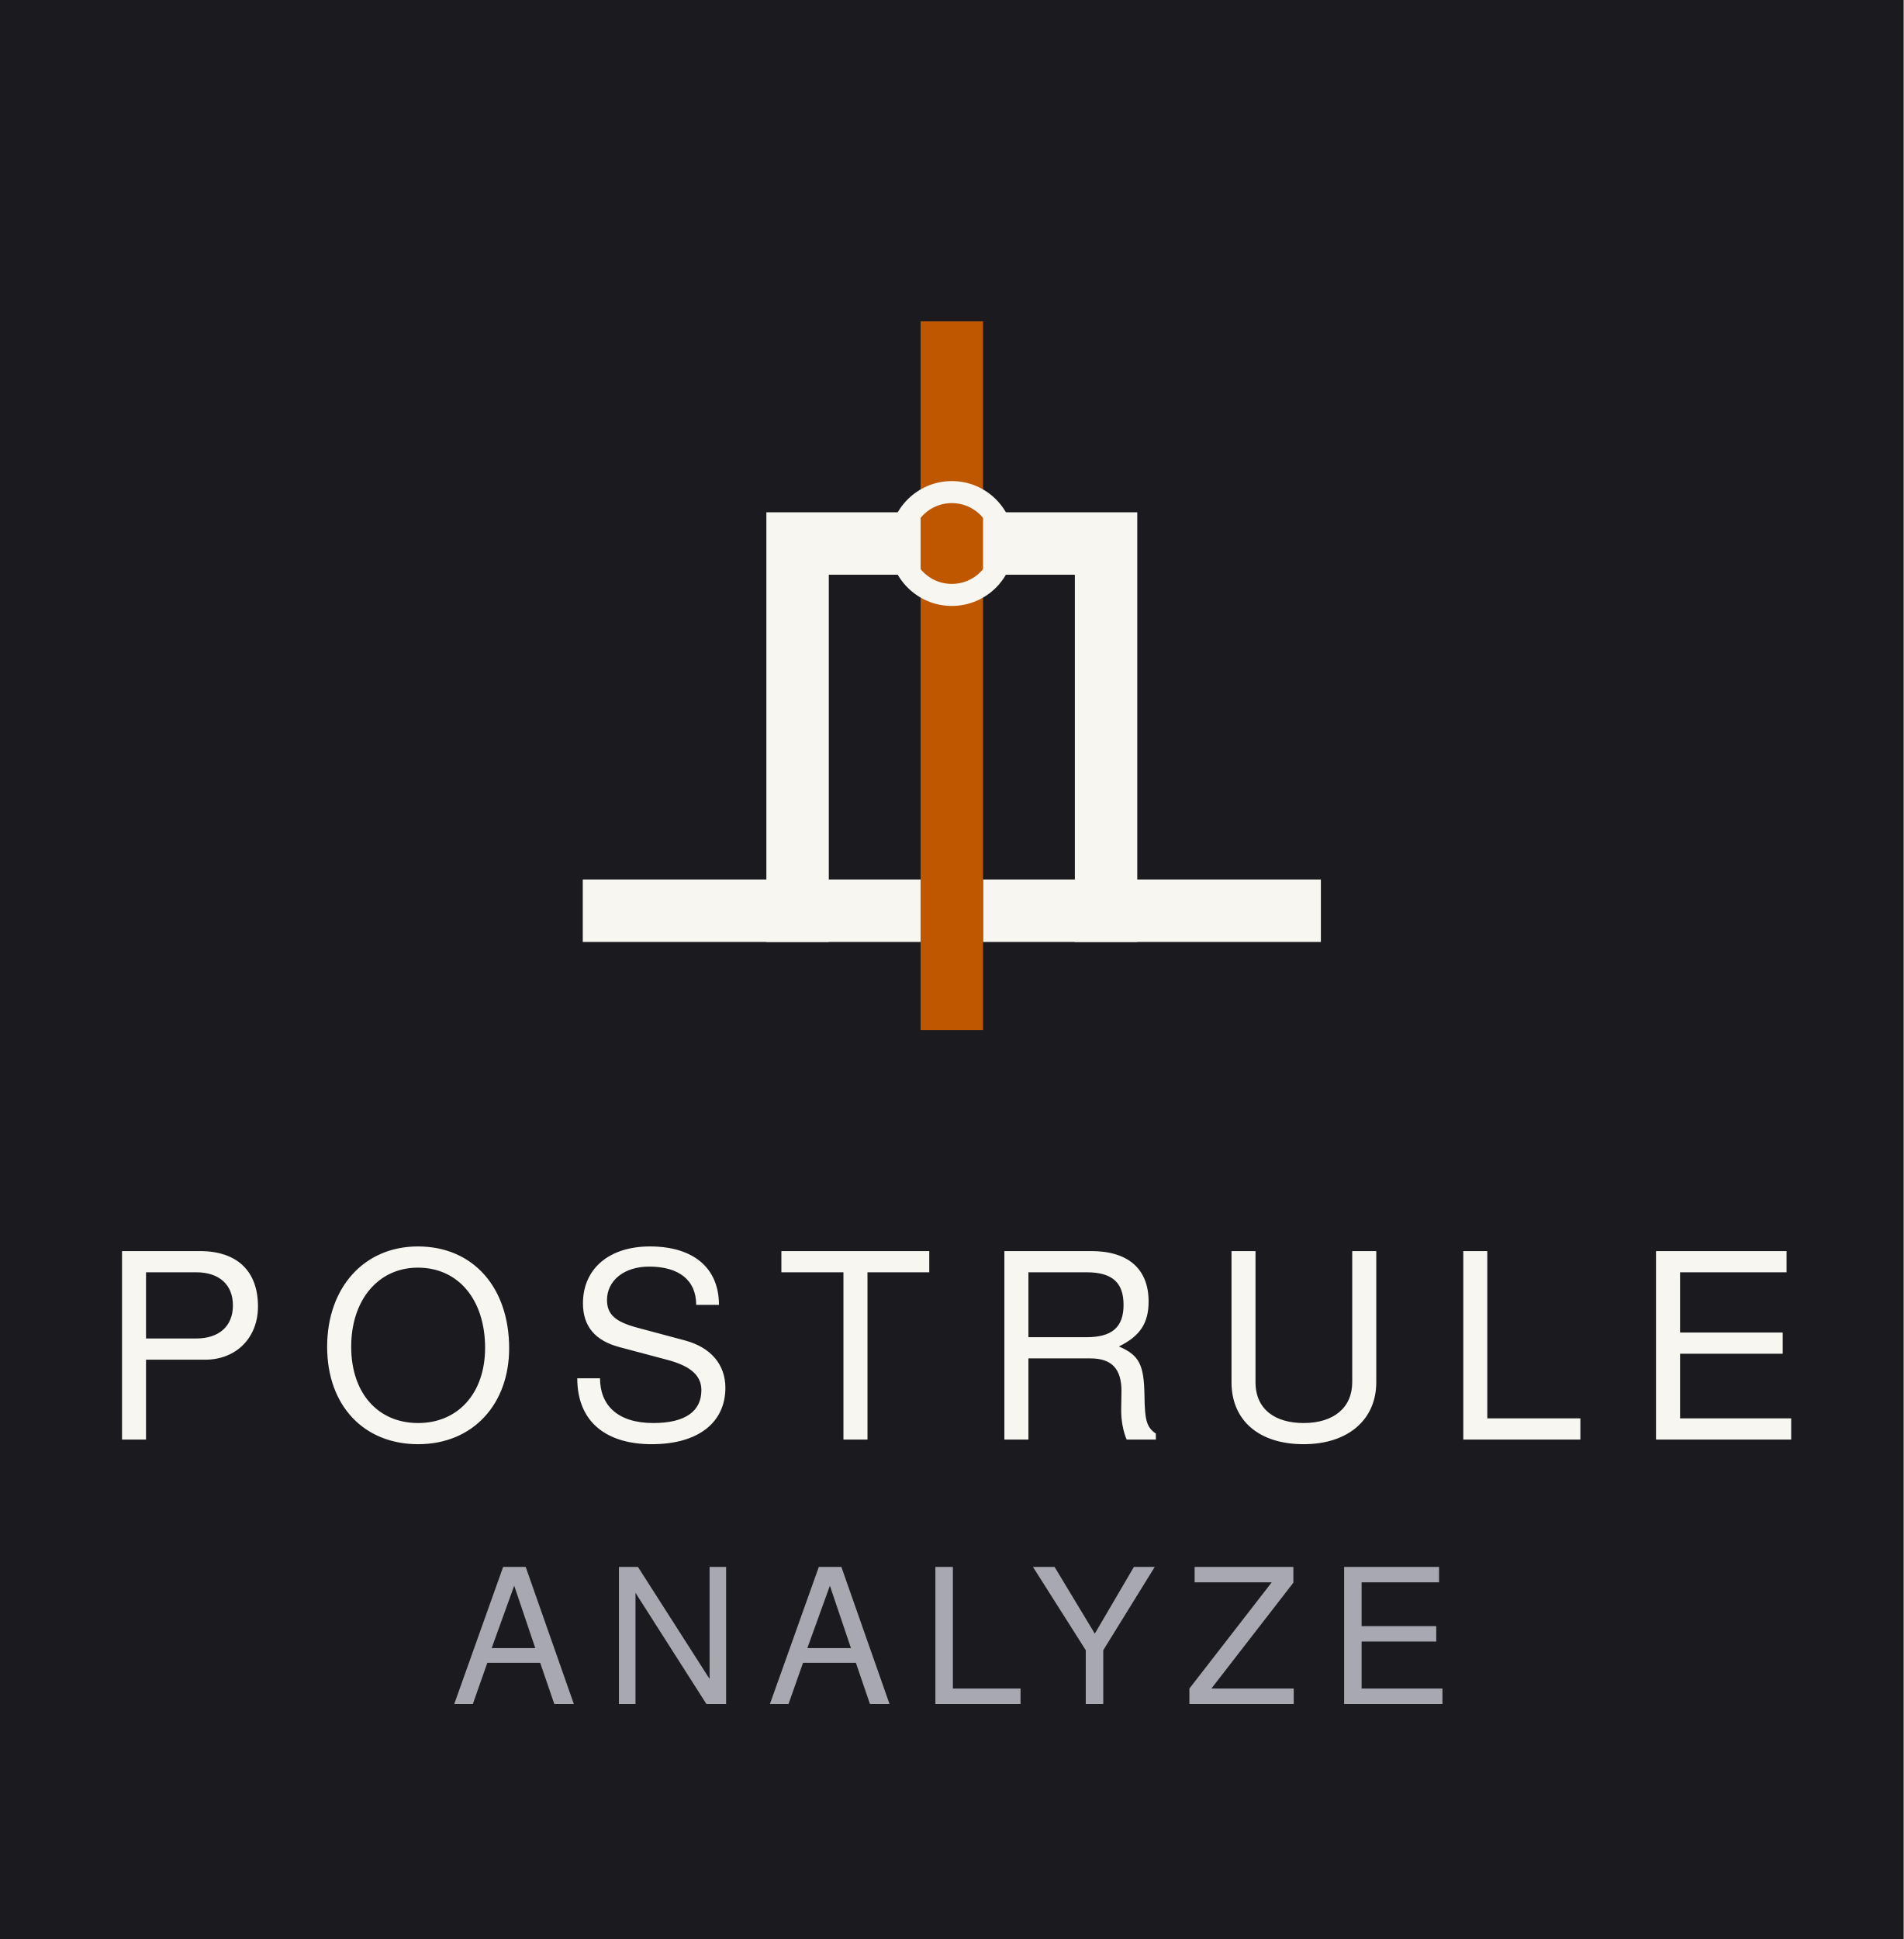
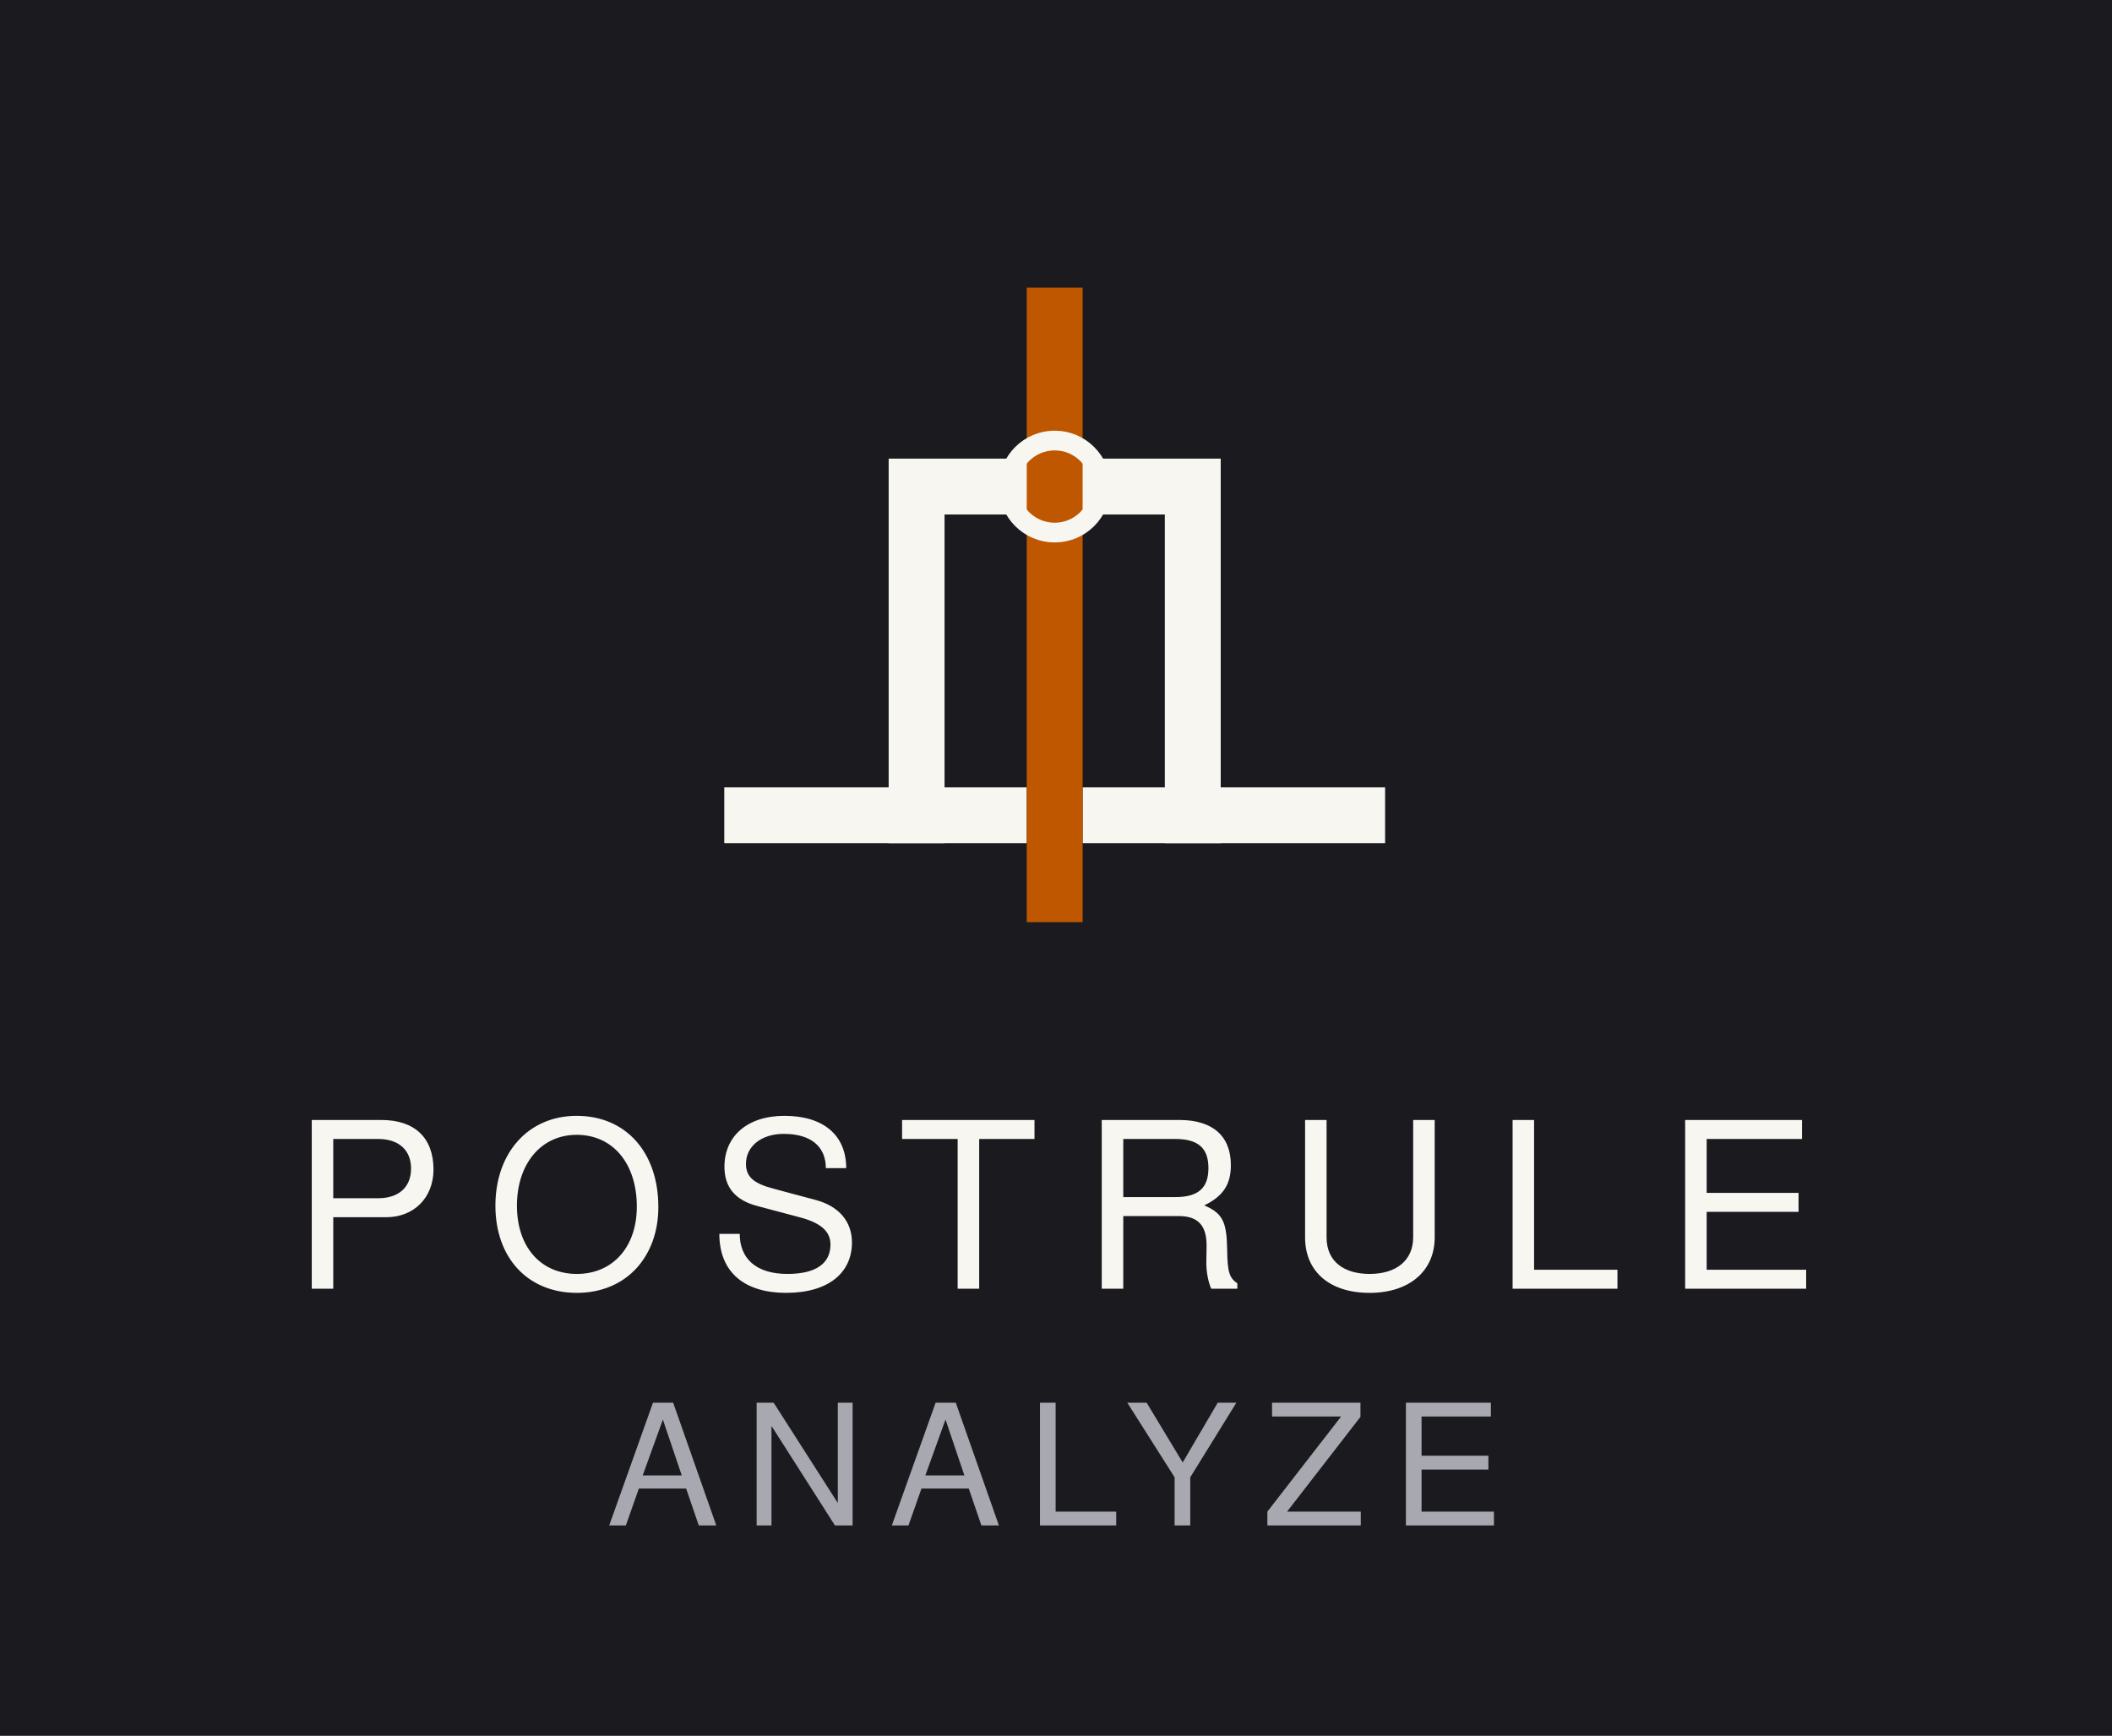
- <svg xmlns="http://www.w3.org/2000/svg" viewBox="0 0 648 660">
-   <rect width="648" height="660" fill="#1a1a1f" />
-   <g transform="translate(164, 60) scale(0.625)">
+ <svg xmlns="http://www.w3.org/2000/svg" viewBox="0 0 803 660">
+   <rect width="803" height="660" fill="#1a1a1f" />
+   <g transform="translate(241, 60) scale(0.625)">
    <line x1="72" y1="400" x2="222" y2="400" stroke="#f8f6f1" stroke-width="34" stroke-linecap="square" />
    <line x1="290" y1="400" x2="440" y2="400" stroke="#f8f6f1" stroke-width="34" stroke-linecap="square" />
    <polyline points="172,400 172,200 340,200 340,400" fill="none" stroke="#f8f6f1" stroke-width="34" stroke-linecap="square" stroke-linejoin="miter" />
    <line x1="256" y1="448" x2="256" y2="96" stroke="#BF5700" stroke-width="34" stroke-linecap="square" />
    <circle cx="256" cy="200" r="28" fill="none" stroke="#f8f6f1" stroke-width="12" />
  </g>
-   <text x="324" y="490" font-family="'Space Grotesk', 'Neue Haas Grotesk Display', 'Helvetica Neue', system-ui, sans-serif" font-weight="500" font-size="88" letter-spacing="15.8" text-anchor="middle" fill="#f8f6f1">POSTRULE</text>
-   <text x="324" y="580" font-family="'Space Grotesk', 'Neue Haas Grotesk Display', 'Helvetica Neue', system-ui, sans-serif" font-weight="400" font-size="64" letter-spacing="9.6" text-anchor="middle" fill="#a8a8b0">ANALYZE</text>
+   <text x="401" y="490" font-family="'Space Grotesk', 'Neue Haas Grotesk Display', 'Helvetica Neue', system-ui, sans-serif" font-weight="500" font-size="88" letter-spacing="15.8" text-anchor="middle" fill="#f8f6f1">POSTRULE</text>
+   <text x="401" y="580" font-family="'Space Grotesk', 'Neue Haas Grotesk Display', 'Helvetica Neue', system-ui, sans-serif" font-weight="400" font-size="64" letter-spacing="9.6" text-anchor="middle" fill="#a8a8b0">ANALYZE</text>
</svg>
